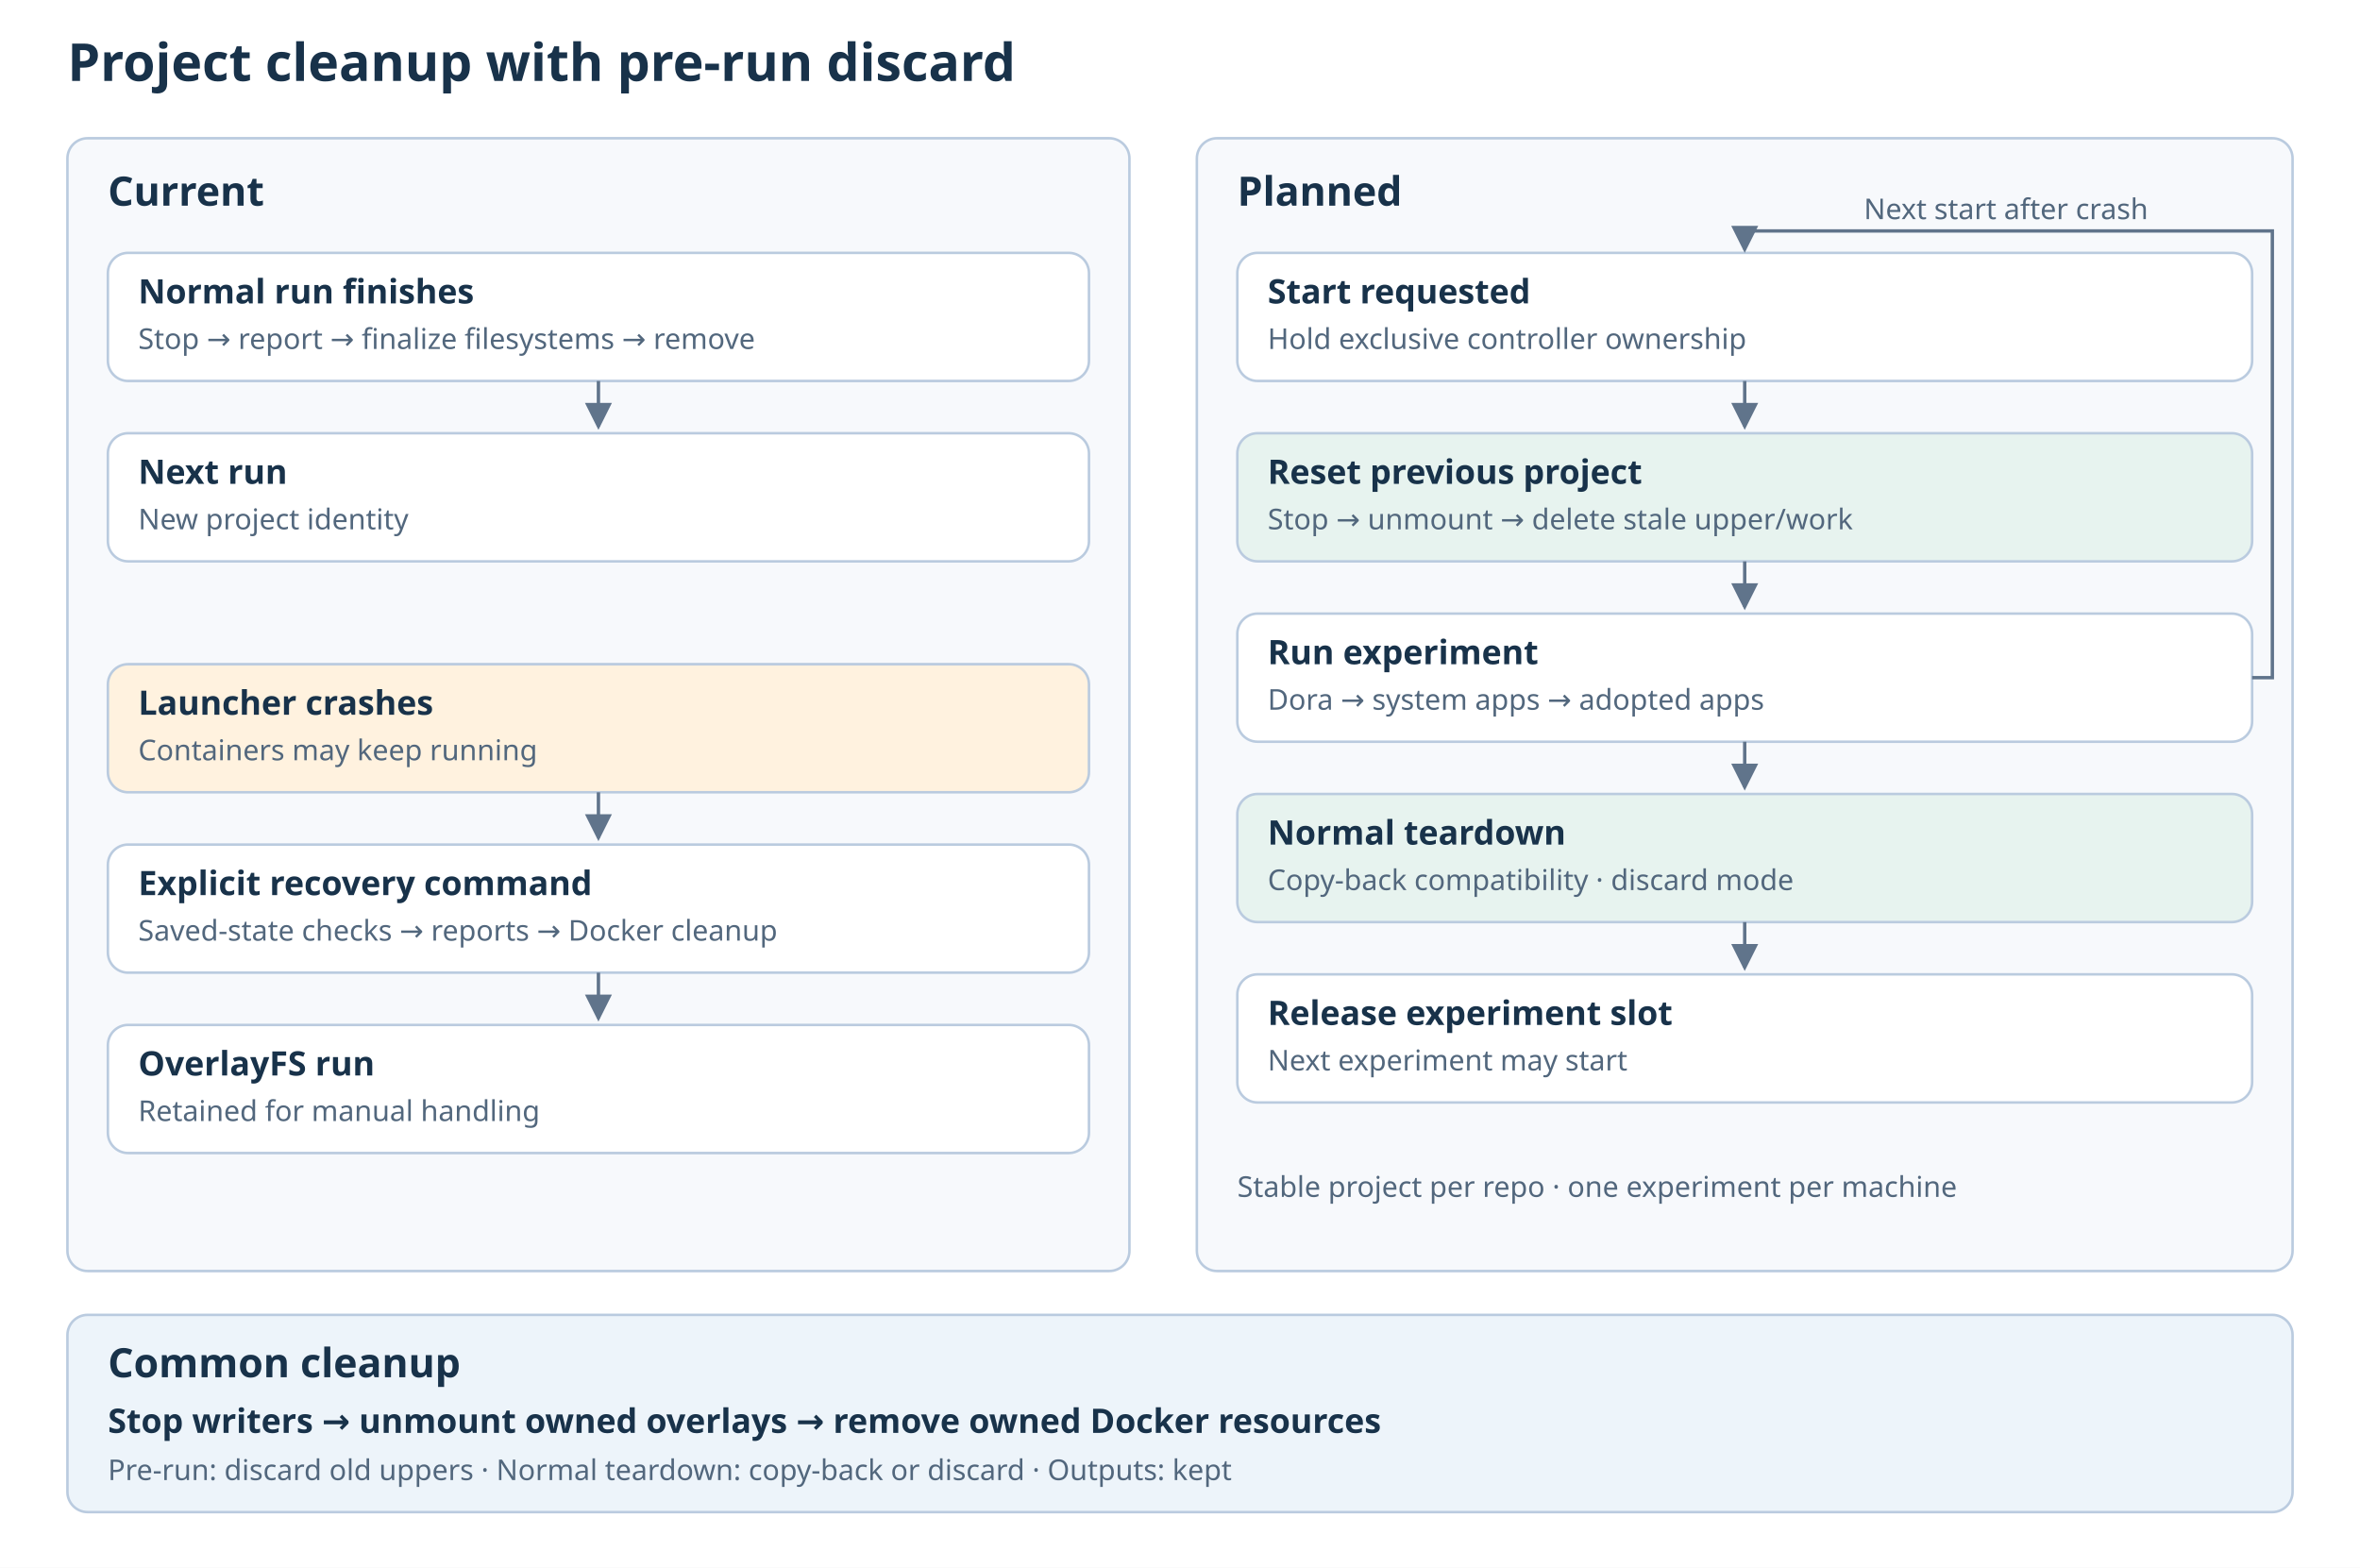
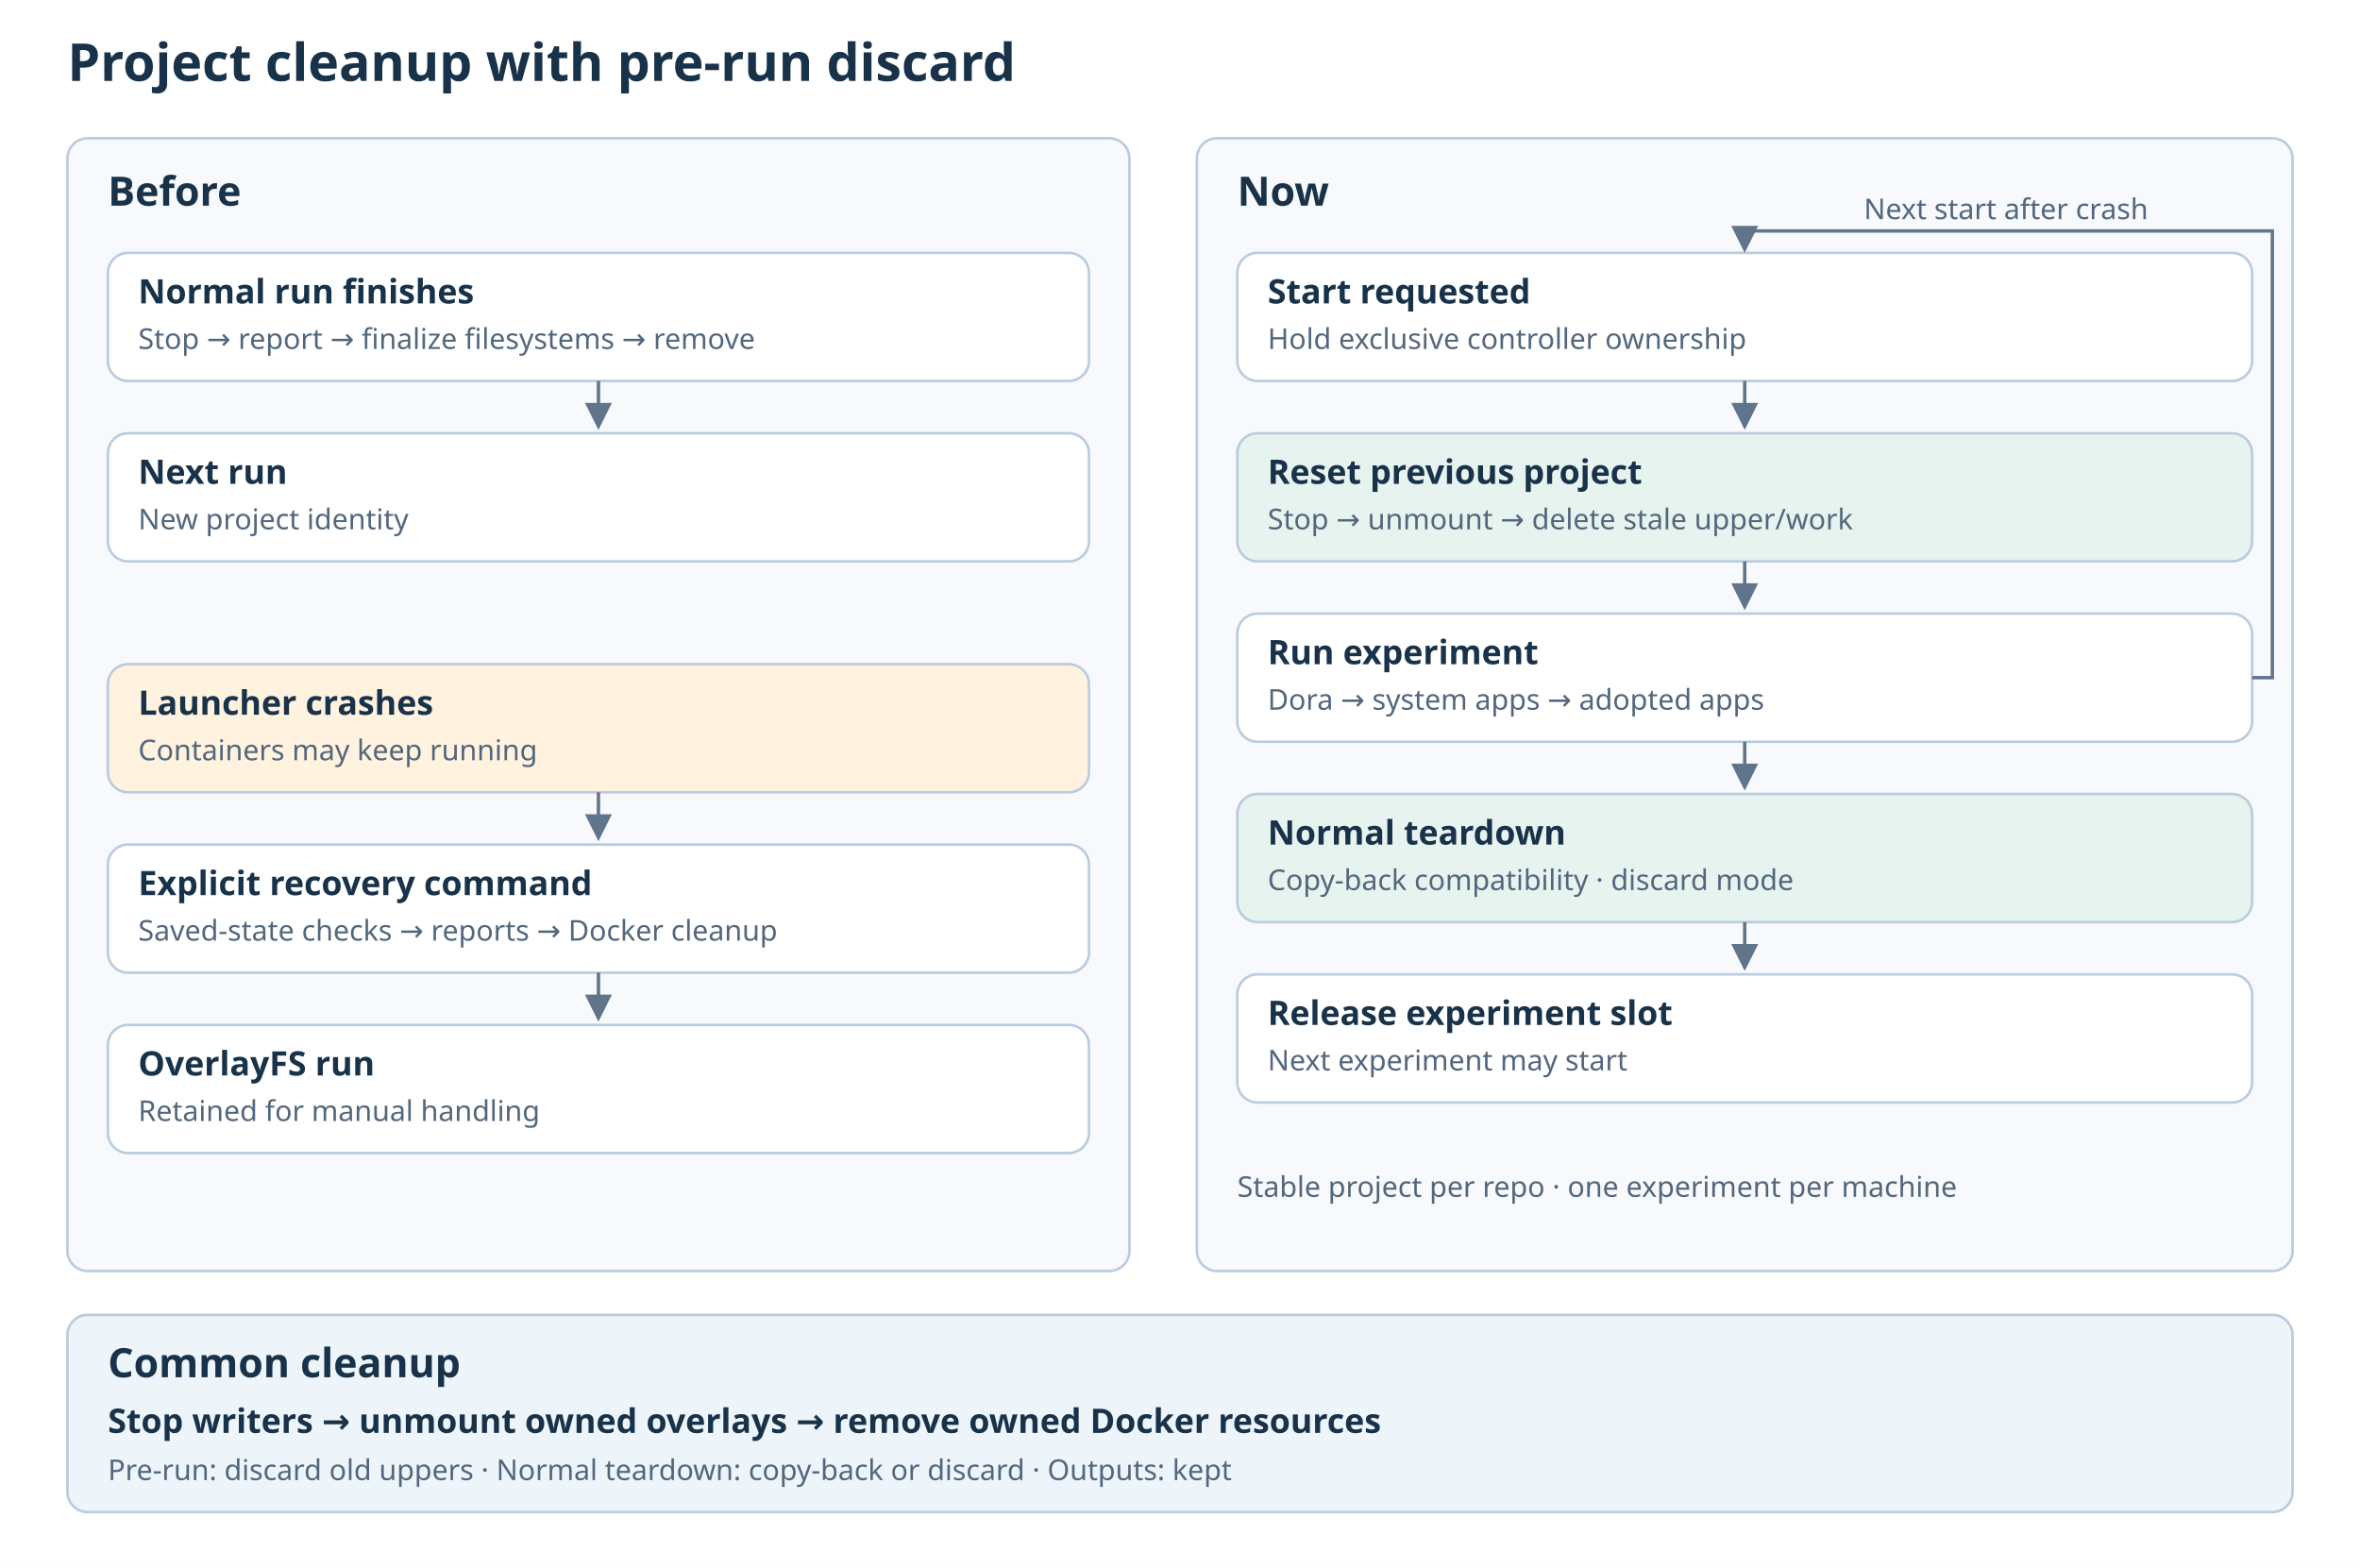
<svg xmlns="http://www.w3.org/2000/svg" width="1400" height="930" viewBox="0 0 1400 930" role="img" aria-labelledby="title desc">
  <defs>
    <marker id="arrow" markerWidth="8" markerHeight="8" refX="7" refY="4" orient="auto">
      <path d="M0 0L8 4L0 8" fill="#60748b" />
    </marker>
    <style>text{font-family:system-ui,sans-serif;fill:#18324a}.title{font-size:31px;font-weight:750}.heading{font-size:24px;font-weight:700}.body{font-size:20px;font-weight:650}.small{font-size:17px;fill:#52677d}.line{fill:none;stroke:#60748b;stroke-width:2;marker-end:url(#arrow)}</style>
  </defs>
  <rect width="1400" height="930" fill="white" />
  <text x="40" y="48" class="title">Project cleanup with pre-run discard</text>
  <rect x="40" y="82" width="630" height="672" rx="12" fill="#f7f9fc" stroke="#bacbdf" stroke-width="1.5" />
  <rect x="710" y="82" width="650" height="672" rx="12" fill="#f7f9fc" stroke="#bacbdf" stroke-width="1.5" />
-   <text x="64" y="122" class="heading" text-anchor="start">Current</text>
-   <text x="734" y="122" class="heading" text-anchor="start">Planned</text>
+   <text x="64" y="122" class="heading" text-anchor="start">Before</text>
+   <text x="734" y="122" class="heading" text-anchor="start">Now</text>
  <rect x="64" y="150" width="582" height="76" rx="12" fill="#fff" stroke="#bacbdf" stroke-width="1.5" />
  <text x="82" y="180" class="body" text-anchor="start">Normal run finishes</text>
  <text x="82" y="207" class="small" text-anchor="start">Stop → report → finalize filesystems → remove</text>
  <path d="M355 226V253" class="line" />
  <rect x="64" y="257" width="582" height="76" rx="12" fill="#fff" stroke="#bacbdf" stroke-width="1.5" />
  <text x="82" y="287" class="body" text-anchor="start">Next run</text>
  <text x="82" y="314" class="small" text-anchor="start">New project identity</text>
  <rect x="64" y="394" width="582" height="76" rx="12" fill="#fff2df" stroke="#bacbdf" stroke-width="1.5" />
  <text x="82" y="424" class="body" text-anchor="start">Launcher crashes</text>
  <text x="82" y="451" class="small" text-anchor="start">Containers may keep running</text>
  <path d="M355 470V497" class="line" />
  <rect x="64" y="501" width="582" height="76" rx="12" fill="#fff" stroke="#bacbdf" stroke-width="1.5" />
  <text x="82" y="531" class="body" text-anchor="start">Explicit recovery command</text>
  <text x="82" y="558" class="small" text-anchor="start">Saved-state checks → reports → Docker cleanup</text>
  <path d="M355 577V604" class="line" />
  <rect x="64" y="608" width="582" height="76" rx="12" fill="#fff" stroke="#bacbdf" stroke-width="1.5" />
  <text x="82" y="638" class="body" text-anchor="start">OverlayFS run</text>
  <text x="82" y="665" class="small" text-anchor="start">Retained for manual handling</text>
  <rect x="734" y="150" width="602" height="76" rx="12" fill="#fff" stroke="#bacbdf" stroke-width="1.5" />
  <text x="752" y="180" class="body" text-anchor="start">Start requested</text>
  <text x="752" y="207" class="small" text-anchor="start">Hold exclusive controller ownership</text>
  <path d="M1035 226V253" class="line" />
  <rect x="734" y="257" width="602" height="76" rx="12" fill="#e7f3ef" stroke="#bacbdf" stroke-width="1.5" />
  <text x="752" y="287" class="body" text-anchor="start">Reset previous project</text>
  <text x="752" y="314" class="small" text-anchor="start">Stop → unmount → delete stale upper/work</text>
  <path d="M1035 333V360" class="line" />
  <rect x="734" y="364" width="602" height="76" rx="12" fill="#fff" stroke="#bacbdf" stroke-width="1.5" />
  <text x="752" y="394" class="body" text-anchor="start">Run experiment</text>
  <text x="752" y="421" class="small" text-anchor="start">Dora → system apps → adopted apps</text>
  <path d="M1035 440V467" class="line" />
  <rect x="734" y="471" width="602" height="76" rx="12" fill="#e7f3ef" stroke="#bacbdf" stroke-width="1.5" />
  <text x="752" y="501" class="body" text-anchor="start">Normal teardown</text>
  <text x="752" y="528" class="small" text-anchor="start">Copy-back compatibility · discard mode</text>
  <path d="M1035 547V574" class="line" />
  <rect x="734" y="578" width="602" height="76" rx="12" fill="#fff" stroke="#bacbdf" stroke-width="1.5" />
  <text x="752" y="608" class="body" text-anchor="start">Release experiment slot</text>
  <text x="752" y="635" class="small" text-anchor="start">Next experiment may start</text>
  <path d="M1336 402H1348V137H1035V148" class="line" />
  <text x="1190" y="130" class="small" text-anchor="middle">Next start after crash</text>
  <text x="734" y="710" class="small" text-anchor="start">Stable project per repo · one experiment per machine</text>
  <rect x="40" y="780" width="1320" height="117" rx="12" fill="#edf4fa" stroke="#bacbdf" stroke-width="1.5" />
  <text x="64" y="817" class="heading" text-anchor="start">Common cleanup</text>
  <text x="64" y="850" class="body" text-anchor="start">Stop writers → unmount owned overlays → remove owned Docker resources</text>
  <text x="64" y="878" class="small" text-anchor="start">Pre-run: discard old uppers    ·    Normal teardown: copy-back or discard    ·    Outputs: kept</text>
</svg>
